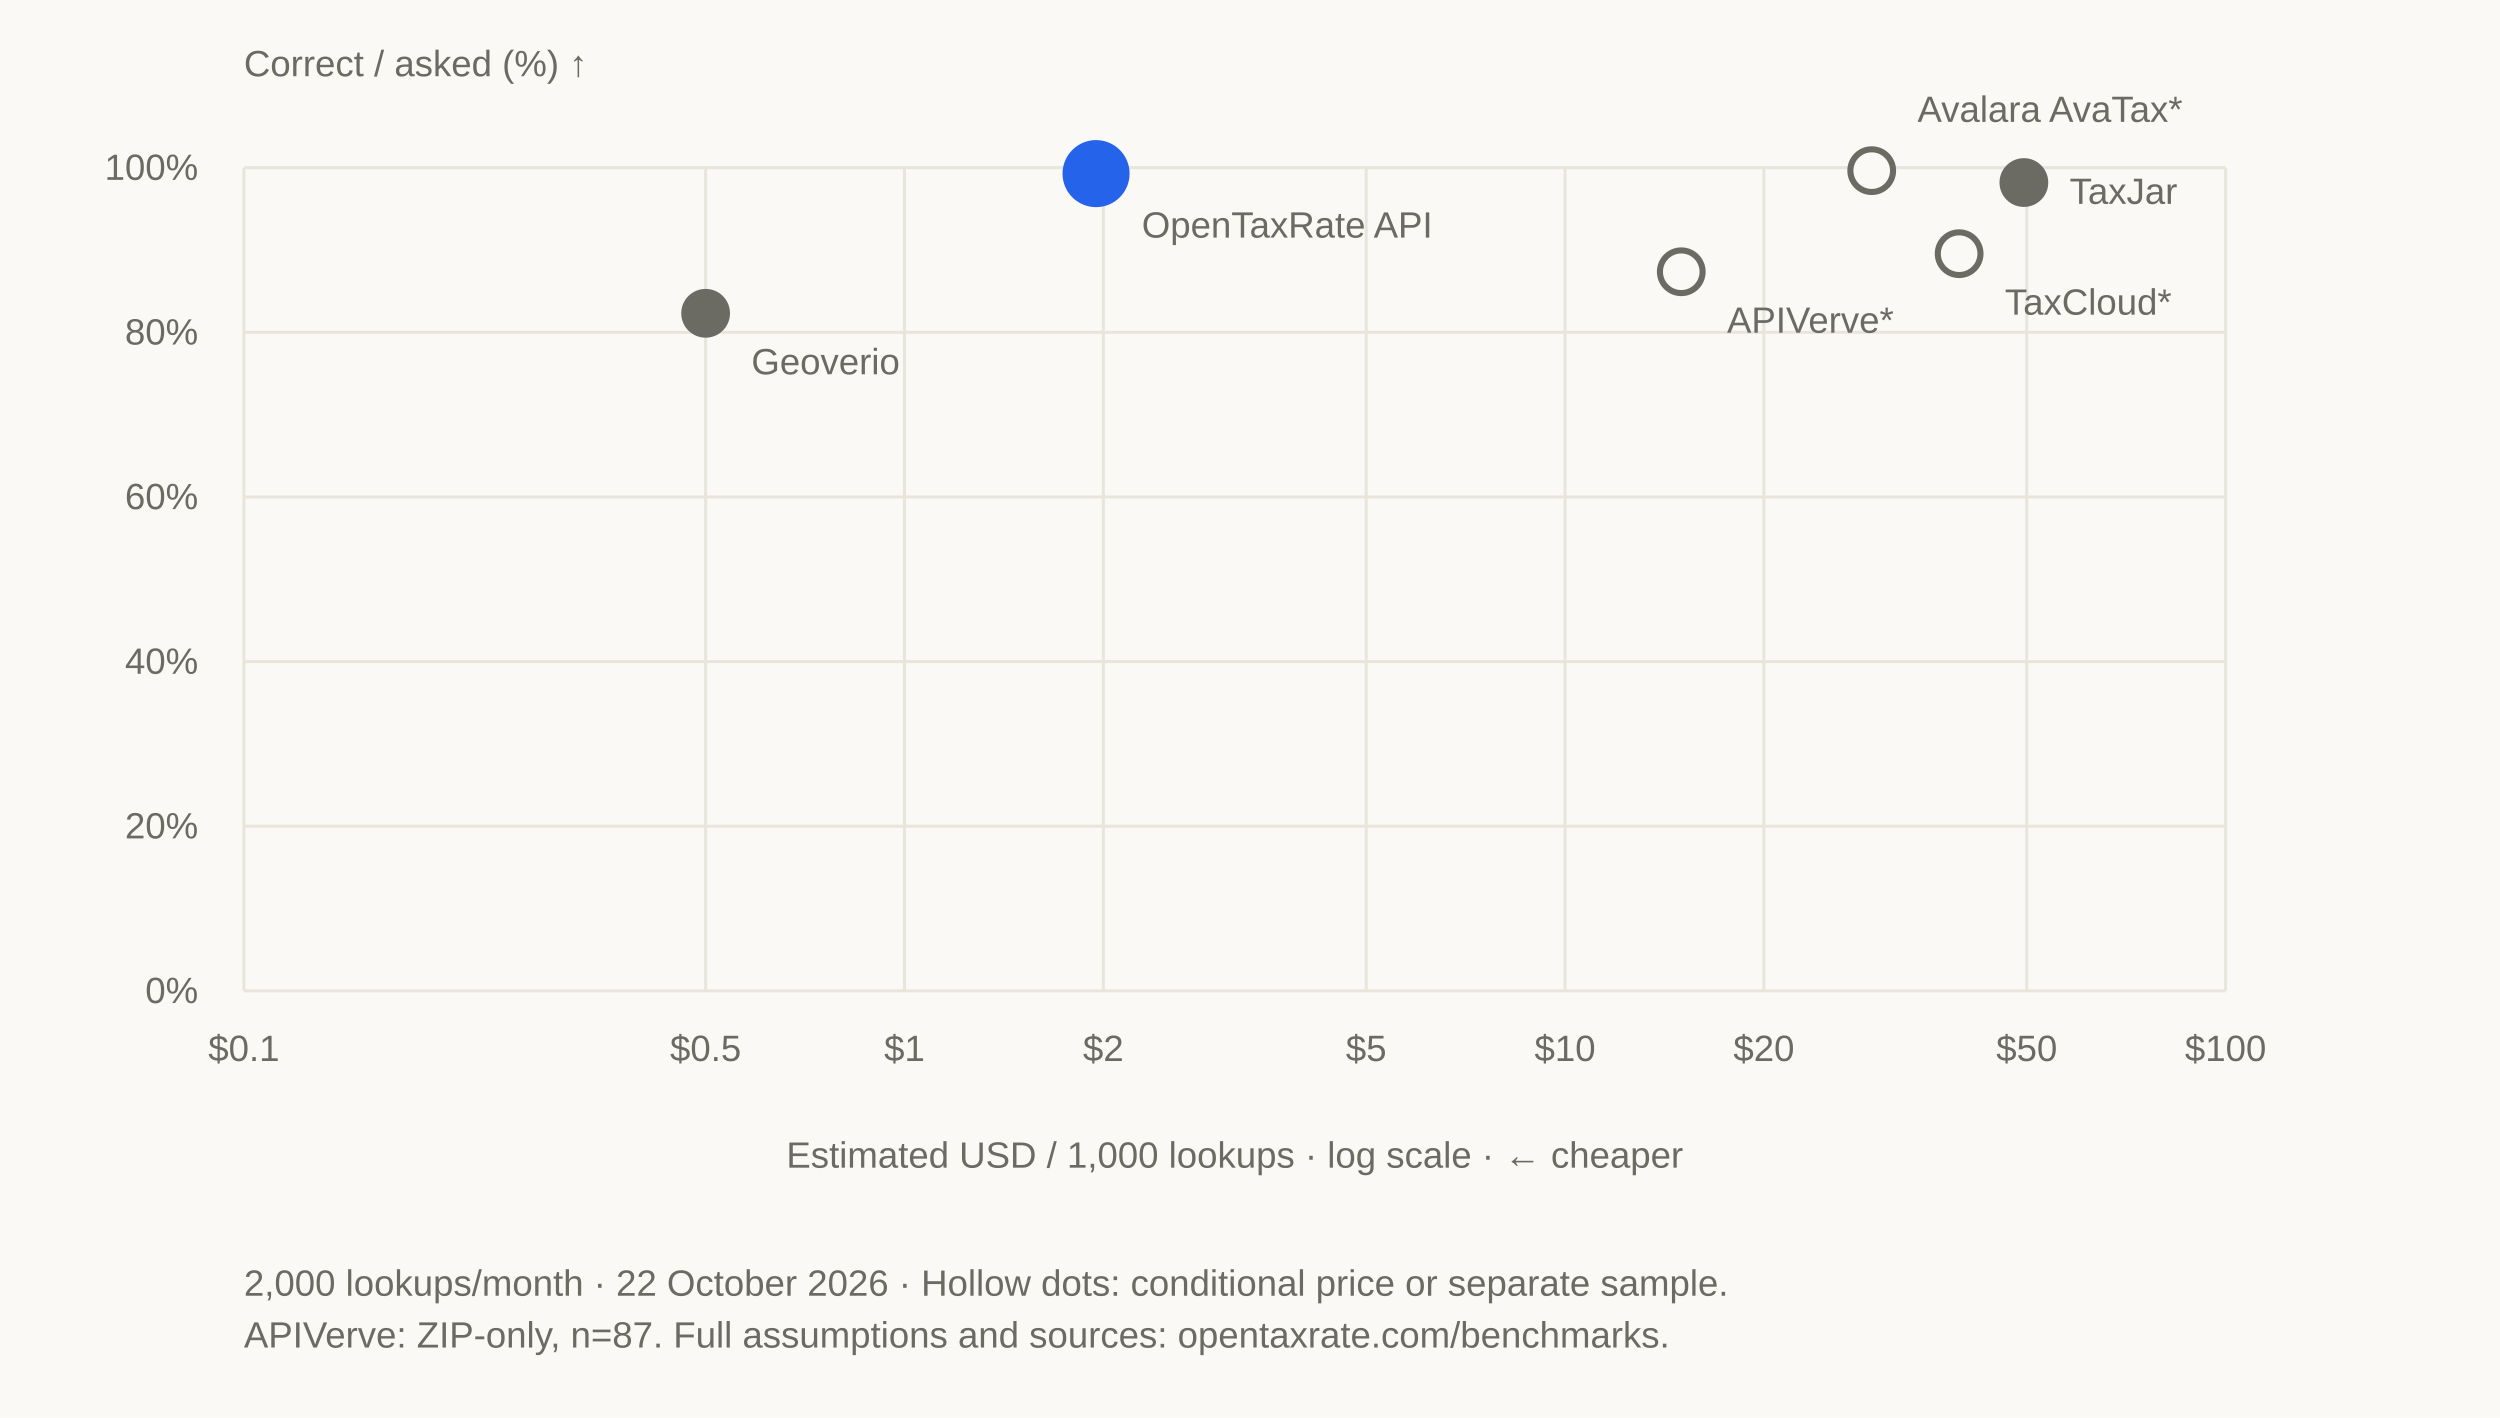
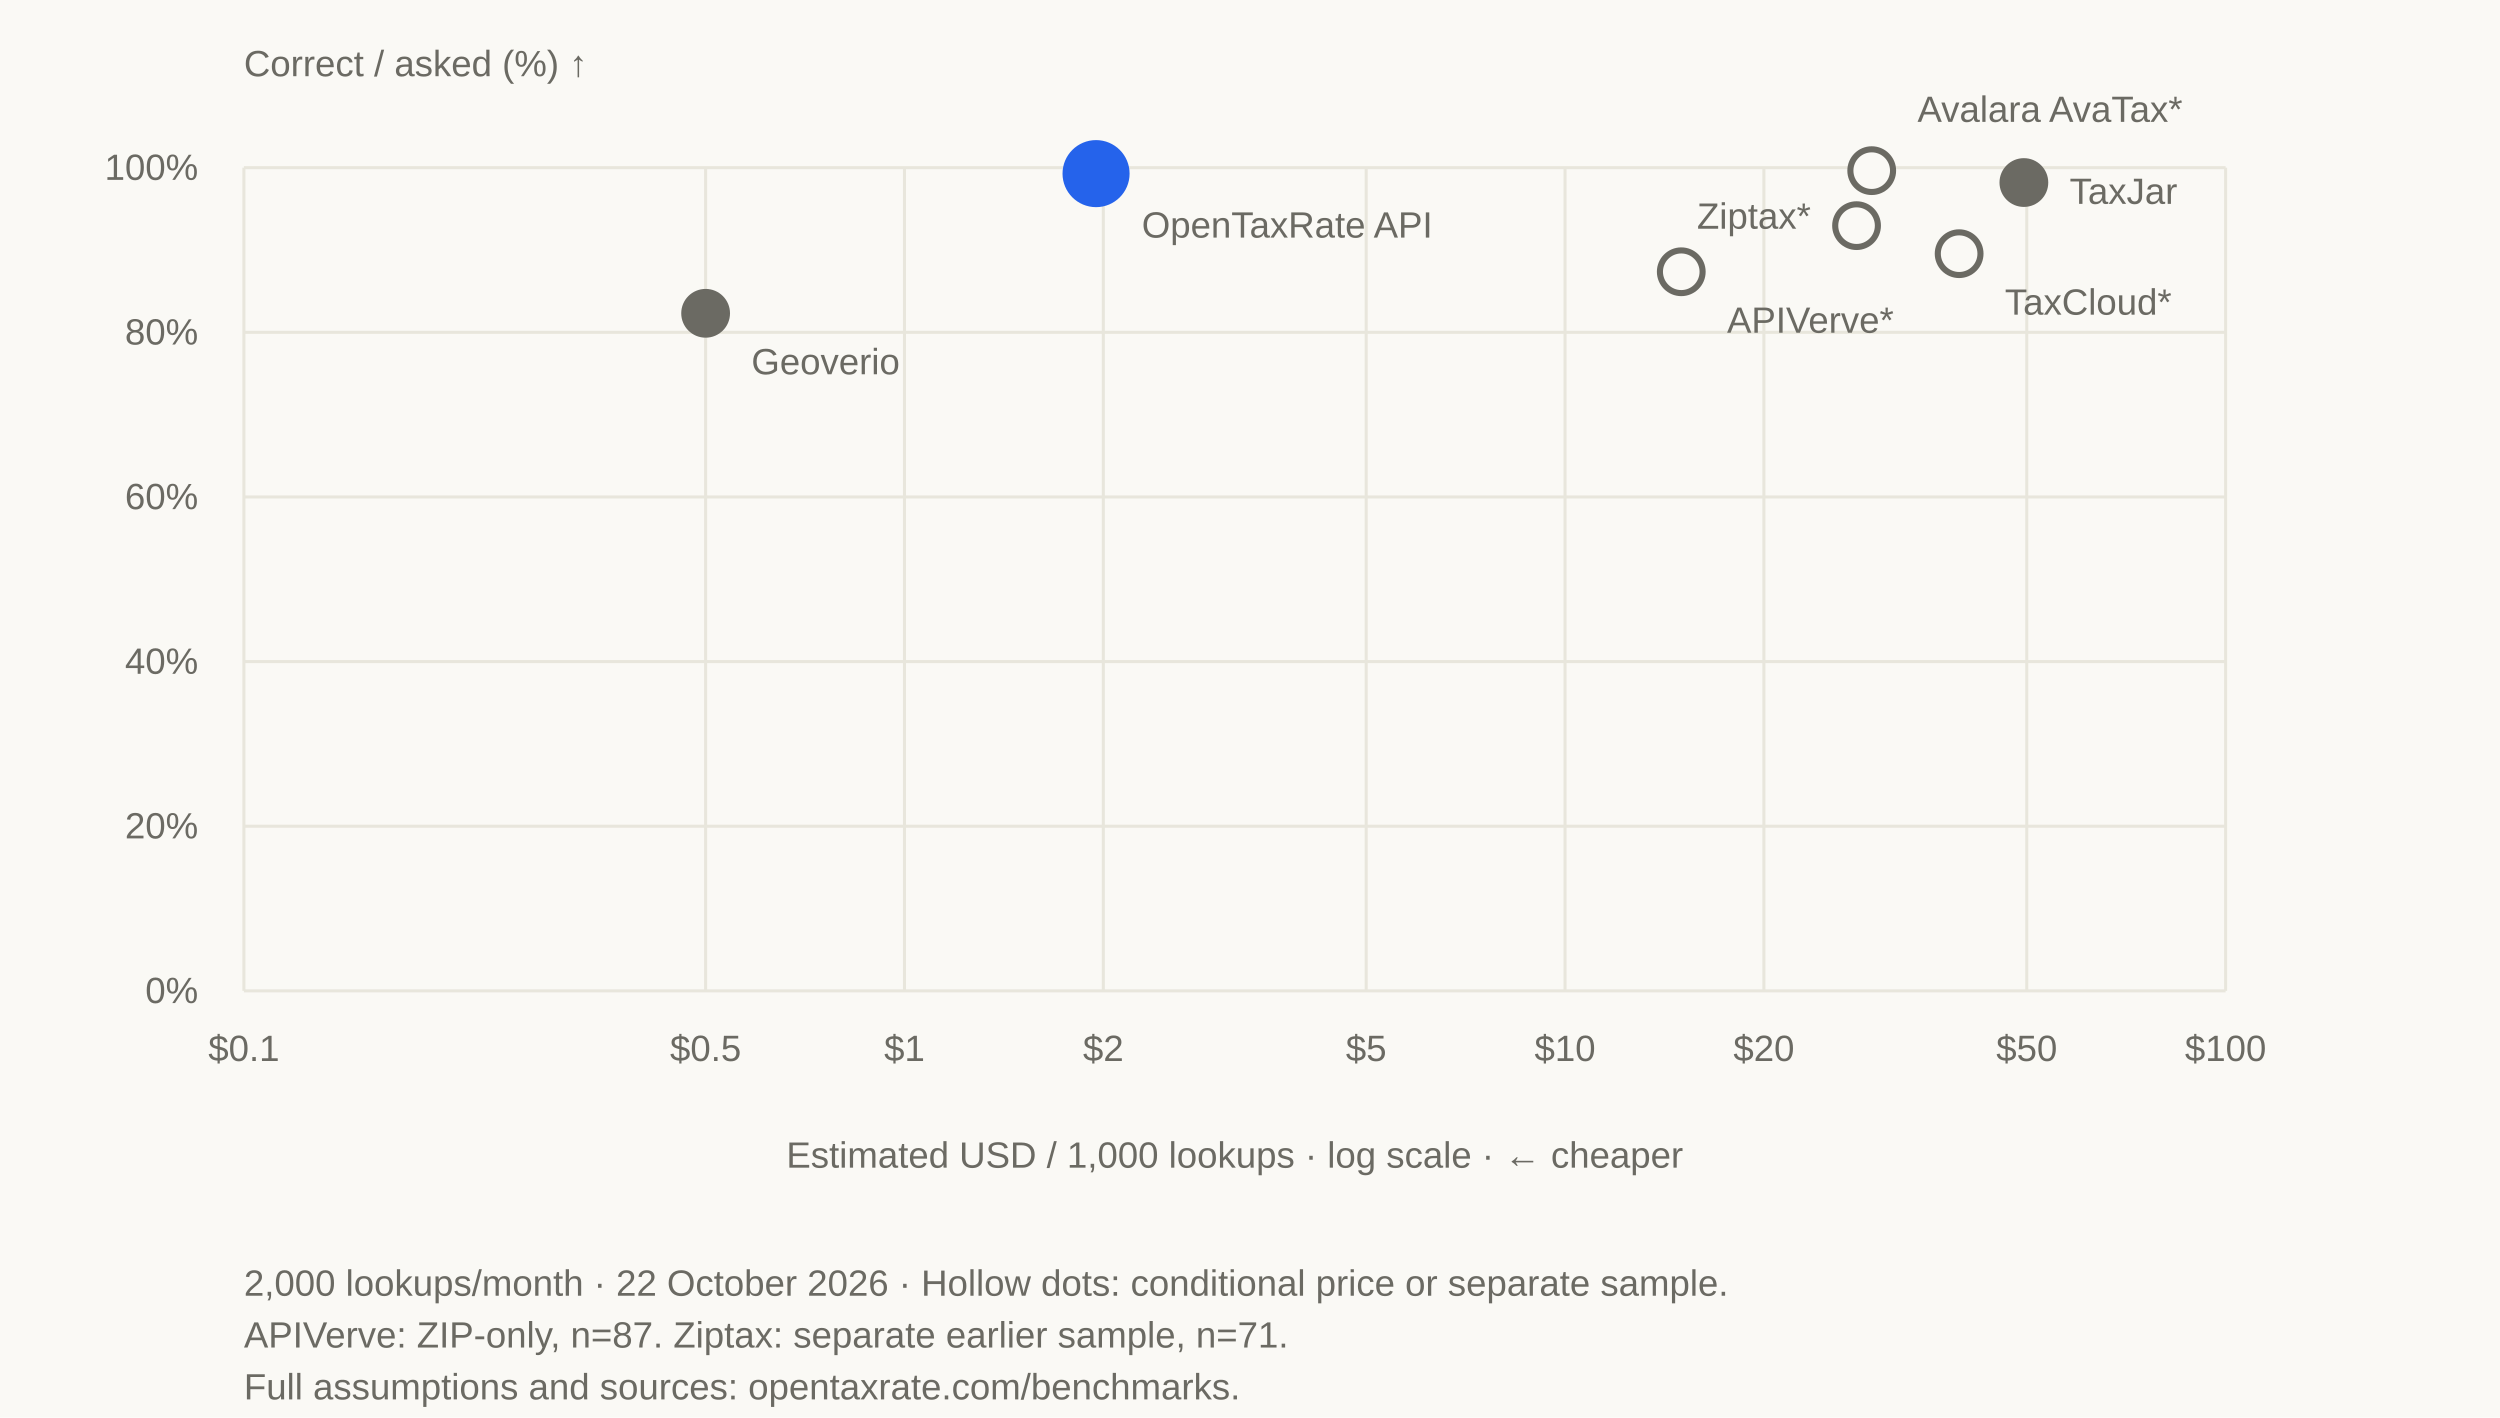
<svg xmlns="http://www.w3.org/2000/svg" viewBox="0 0 820 465" role="img" aria-labelledby="title desc">
  <style>text{fill:#6b6a63;font-size:12px;font-family:Arial,sans-serif}line{stroke:#e8e6dc}</style>
  <rect width="820" height="465" fill="#faf9f5" />
  <line x1="80" x2="730" y1="325.0" y2="325.0" />
  <text x="65" y="329.0" text-anchor="end">0%</text>
  <line x1="80" x2="730" y1="271.0" y2="271.0" />
  <text x="65" y="275.0" text-anchor="end">20%</text>
  <line x1="80" x2="730" y1="217.0" y2="217.0" />
  <text x="65" y="221.0" text-anchor="end">40%</text>
  <line x1="80" x2="730" y1="163.0" y2="163.0" />
  <text x="65" y="167.0" text-anchor="end">60%</text>
  <line x1="80" x2="730" y1="109.0" y2="109.0" />
  <text x="65" y="113.0" text-anchor="end">80%</text>
  <line x1="80" x2="730" y1="55.0" y2="55.0" />
  <text x="65" y="59.0" text-anchor="end">100%</text>
  <line x1="80.0" x2="80.0" y1="55" y2="325" />
  <text x="80.0" y="348" text-anchor="middle">$0.1</text>
  <line x1="231.444" x2="231.444" y1="55" y2="325" />
  <text x="231.444" y="348" text-anchor="middle">$0.5</text>
  <line x1="296.667" x2="296.667" y1="55" y2="325" />
  <text x="296.667" y="348" text-anchor="middle">$1</text>
  <line x1="361.89" x2="361.89" y1="55" y2="325" />
  <text x="361.89" y="348" text-anchor="middle">$2</text>
  <line x1="448.11" x2="448.11" y1="55" y2="325" />
  <text x="448.11" y="348" text-anchor="middle">$5</text>
  <line x1="513.333" x2="513.333" y1="55" y2="325" />
  <text x="513.333" y="348" text-anchor="middle">$10</text>
  <line x1="578.556" x2="578.556" y1="55" y2="325" />
  <text x="578.556" y="348" text-anchor="middle">$20</text>
  <line x1="664.777" x2="664.777" y1="55" y2="325" />
  <text x="664.777" y="348" text-anchor="middle">$50</text>
  <line x1="730.0" x2="730.0" y1="55" y2="325" />
  <text x="730.0" y="348" text-anchor="middle">$100</text>
  <text x="80" y="25">Correct / asked (%) ↑</text>
  <text x="405" y="383" text-anchor="middle">Estimated USD / 1,000 lookups · log scale · ← cheaper</text>
  <circle cx="359.507" cy="56.949" r="10" fill="#2563eb" stroke="#2563eb" stroke-width="2">
    </circle>
  <text x="374.507" y="77.924" text-anchor="start">OpenTaxRate API</text>
  <circle cx="231.444" cy="102.762" r="7" fill="#6b6a63" stroke="#6b6a63" stroke-width="2">
    </circle>
  <text x="246.444" y="122.762" text-anchor="start">Geoverio</text>
  <circle cx="642.596" cy="83.209" r="7" fill="#faf9f5" stroke="#6b6a63" stroke-width="2">
    </circle>
  <text x="657.596" y="103.209" text-anchor="start">TaxCloud*</text>
  <circle cx="663.831" cy="59.874" r="7" fill="#6b6a63" stroke="#6b6a63" stroke-width="2">
    </circle>
  <text x="678.831" y="66.874" text-anchor="start">TaxJar</text>
  <circle cx="613.924" cy="55.975" r="7" fill="#faf9f5" stroke="#6b6a63" stroke-width="2">
    </circle>
  <text x="628.924" y="39.975" text-anchor="start">Avalara AvaTax*</text>
  <circle cx="551.455" cy="89.138" r="7" fill="#faf9f5" stroke="#6b6a63" stroke-width="2">
    </circle>
  <text x="566.455" y="109.138" text-anchor="start">APIVerve*</text>
+   <circle cx="608.949" cy="74.014" r="7" fill="#faf9f5" stroke="#6b6a63" stroke-width="2">
+     </circle>
+   <text x="593.949" y="75.014" text-anchor="end">Ziptax*</text>
  <text x="80" y="425">2,000 lookups/month · 22 October 2026 · Hollow dots: conditional price or separate sample.</text>
-   <text x="80" y="442">APIVerve: ZIP-only, n=87. Full assumptions and sources: opentaxrate.com/benchmarks.</text>
+   <text x="80" y="442">APIVerve: ZIP-only, n=87. Ziptax: separate earlier sample, n=71.</text>
+   <text x="80" y="459">Full assumptions and sources: opentaxrate.com/benchmarks.</text>
</svg>
